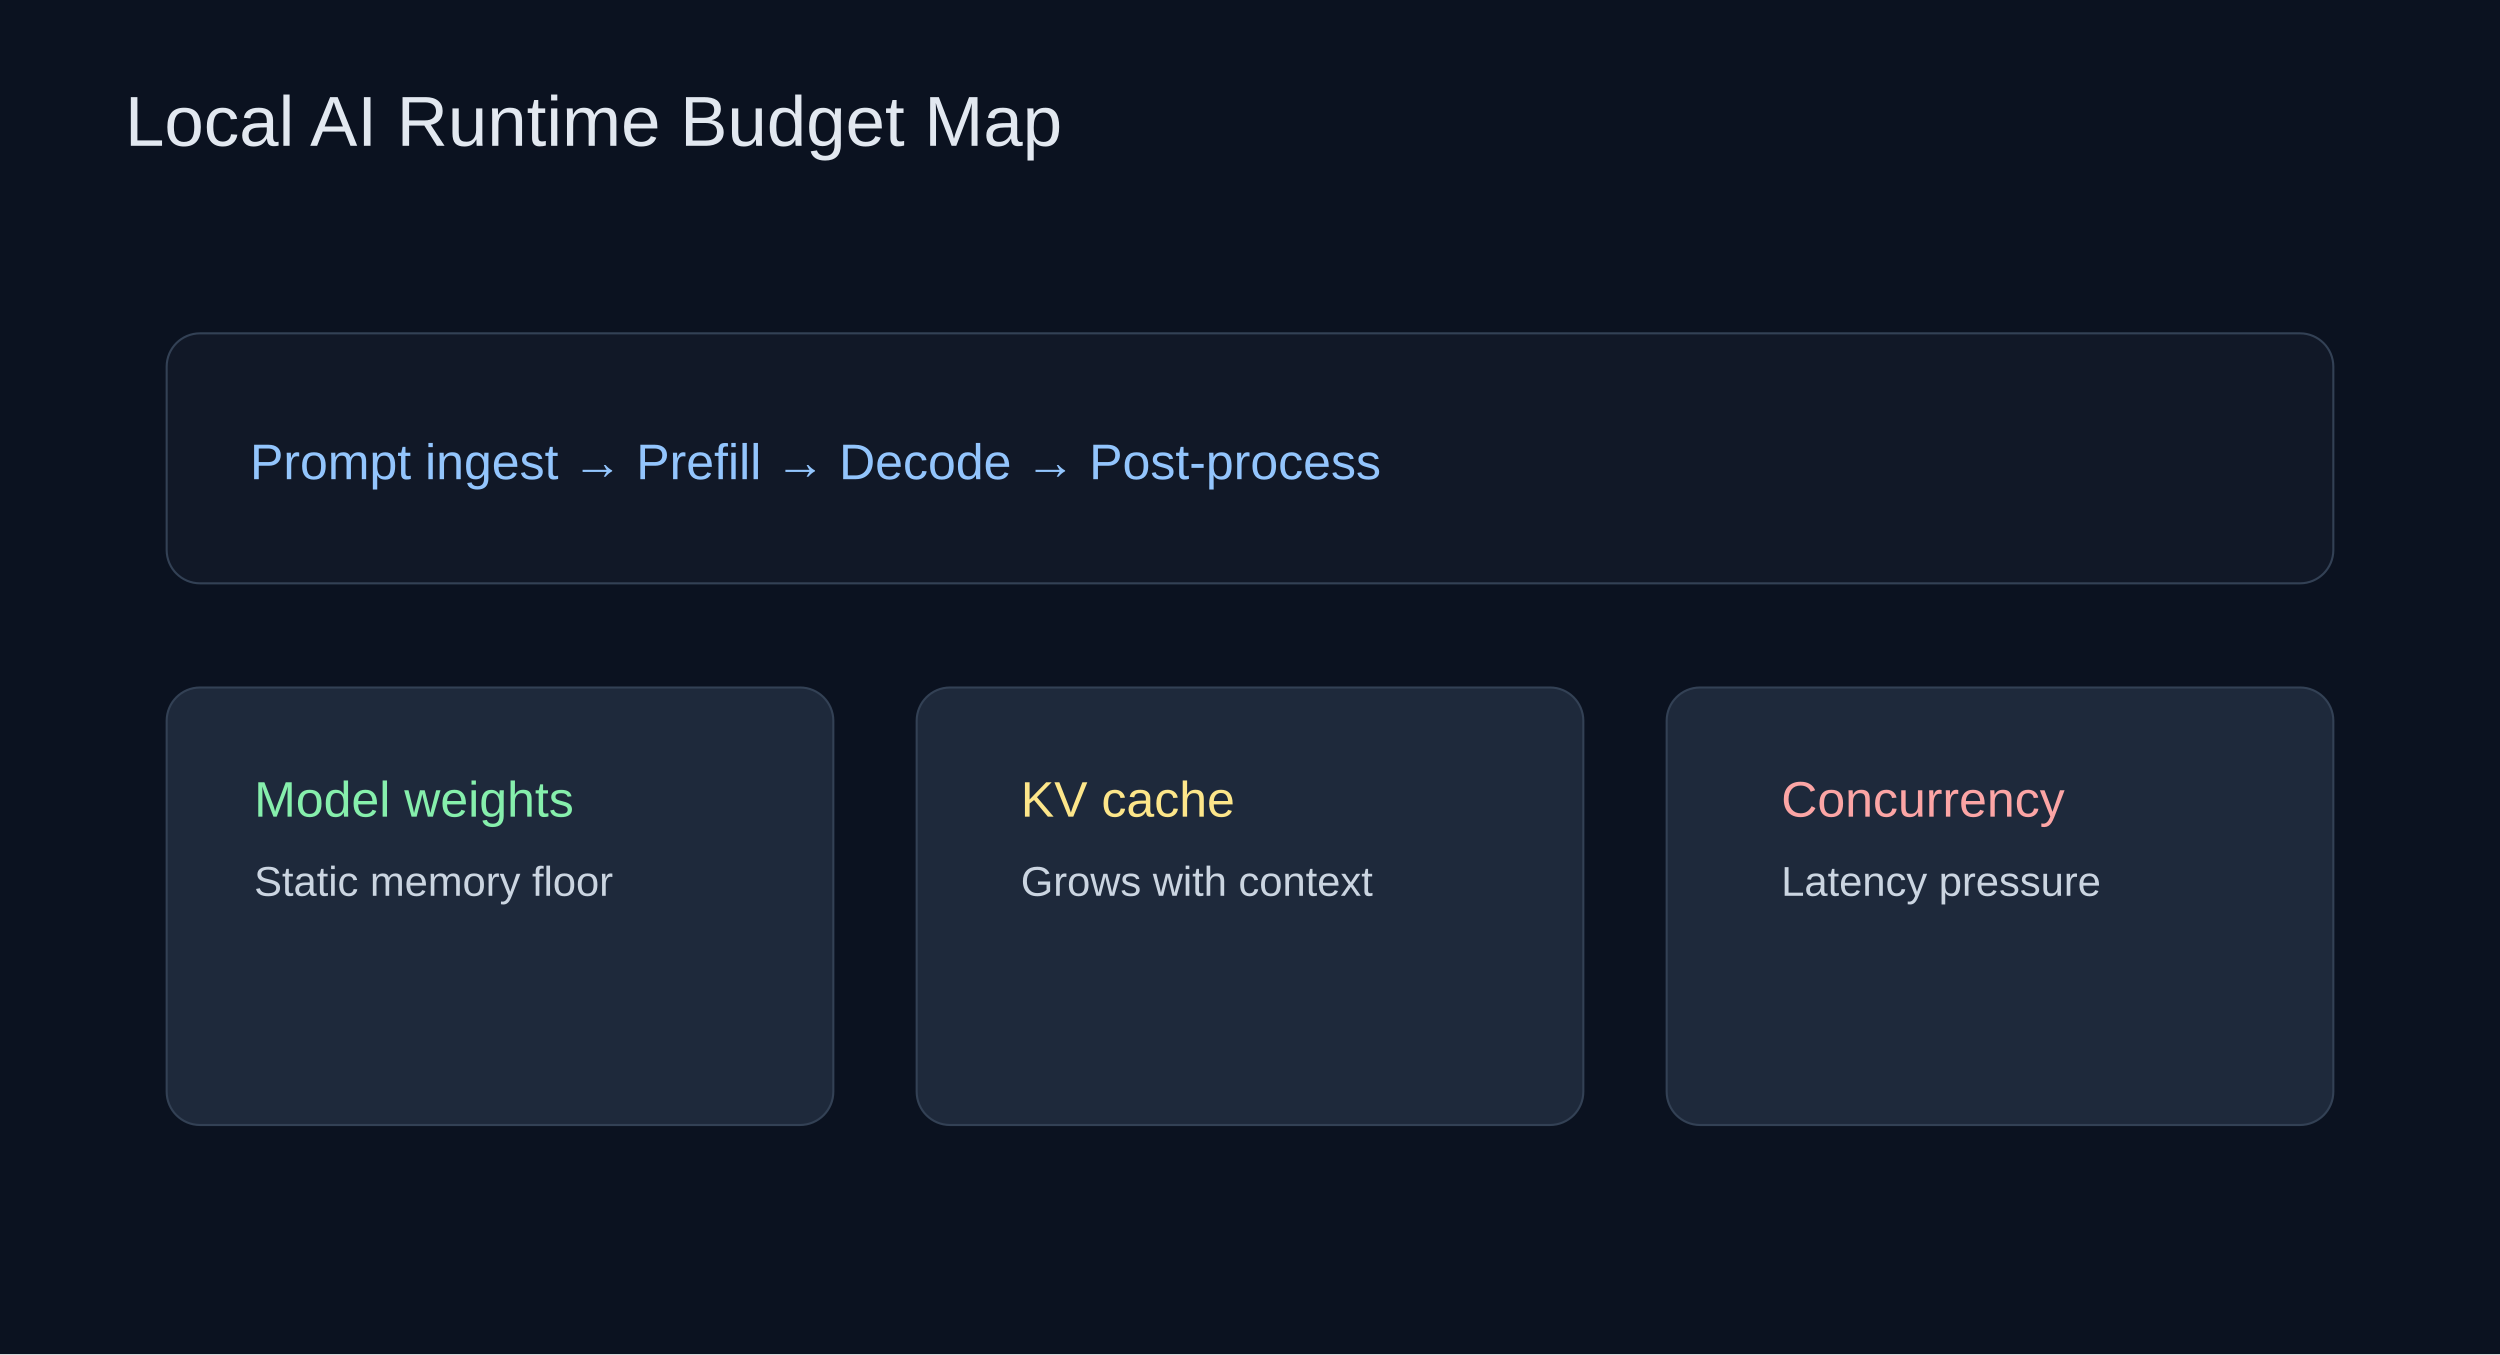
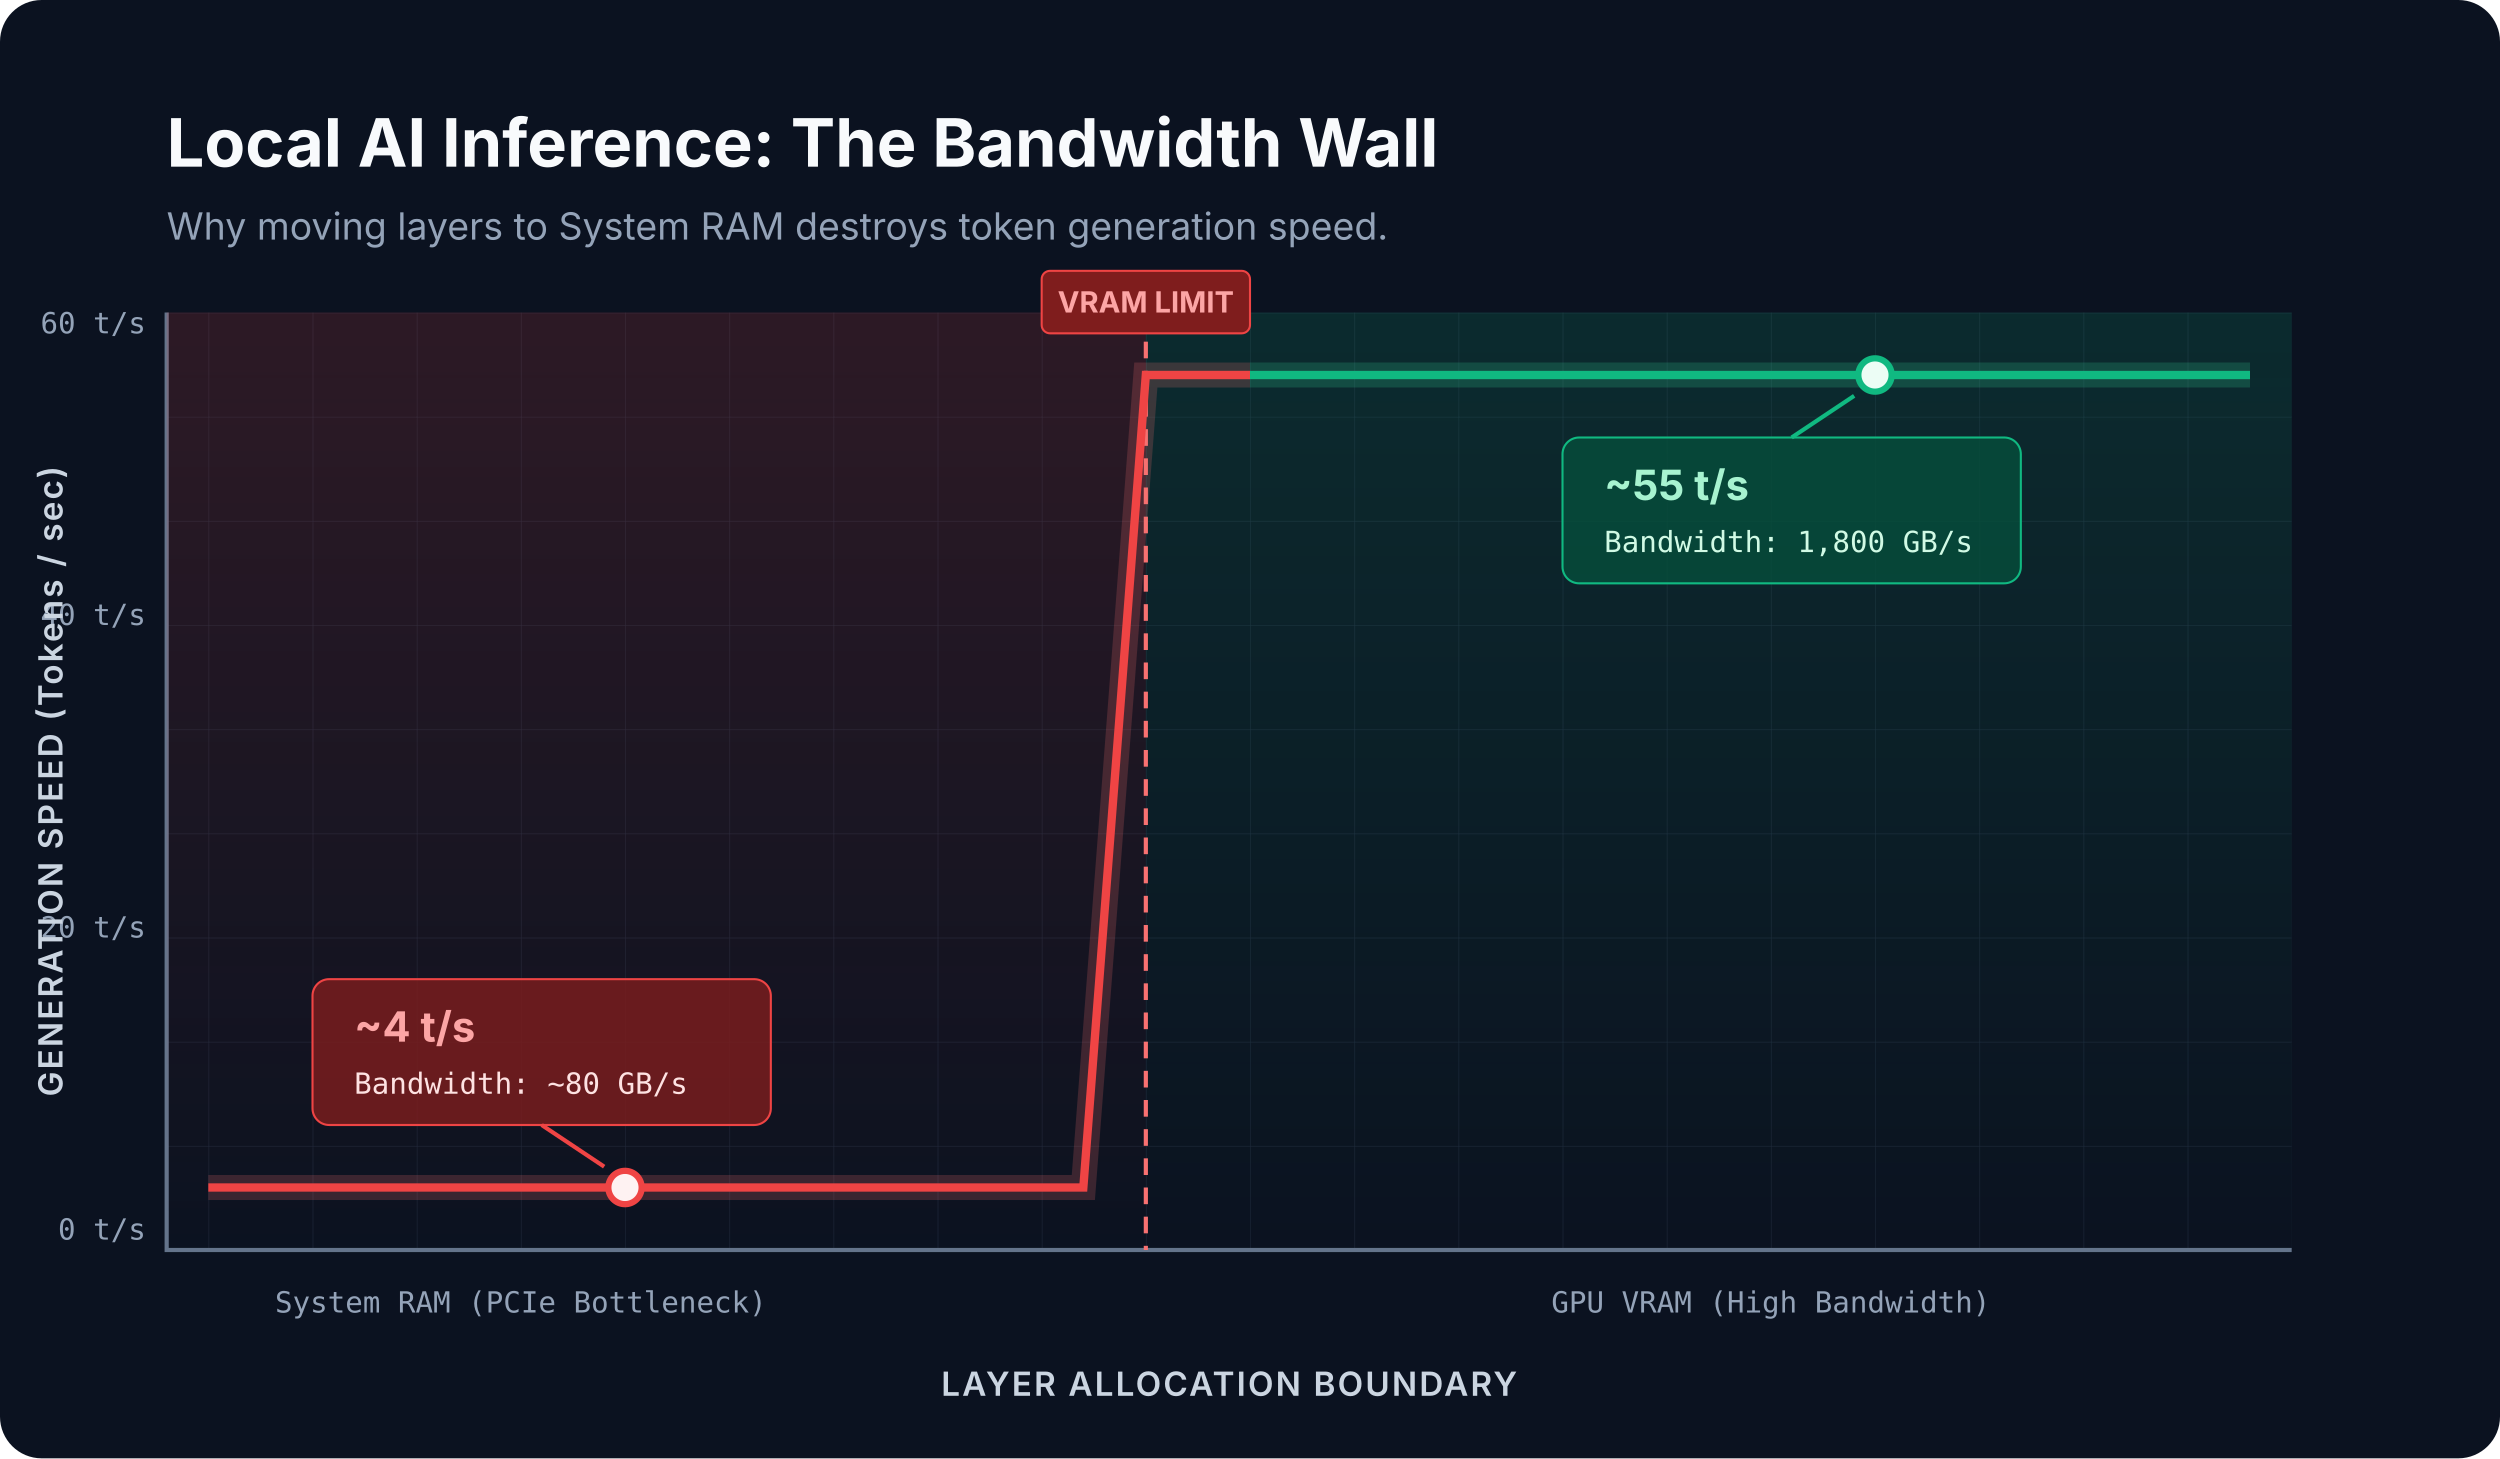
- <svg xmlns="http://www.w3.org/2000/svg" width="1200" height="650" viewBox="0 0 1200 650" role="img" aria-label="Local AI memory and latency map">
-   <rect width="1200" height="650" fill="#0b1220" />
-   <text x="60" y="70" fill="#e2e8f0" font-size="34" font-family="Segoe UI, Arial">Local AI Runtime Budget Map</text>
-   <rect x="80" y="160" width="1040" height="120" rx="16" fill="#111827" stroke="#334155" />
-   <text x="120" y="230" fill="#93c5fd" font-size="24" font-family="Segoe UI, Arial">Prompt ingest → Prefill → Decode → Post-process</text>
-   <rect x="80" y="330" width="320" height="210" rx="16" fill="#1e293b" stroke="#334155" />
-   <text x="122" y="392" fill="#86efac" font-size="24" font-family="Segoe UI, Arial">Model weights</text>
-   <text x="122" y="430" fill="#cbd5e1" font-size="20" font-family="Segoe UI, Arial">Static memory floor</text>
-   <rect x="440" y="330" width="320" height="210" rx="16" fill="#1e293b" stroke="#334155" />
-   <text x="490" y="392" fill="#fde68a" font-size="24" font-family="Segoe UI, Arial">KV cache</text>
-   <text x="490" y="430" fill="#cbd5e1" font-size="20" font-family="Segoe UI, Arial">Grows with context</text>
-   <rect x="800" y="330" width="320" height="210" rx="16" fill="#1e293b" stroke="#334155" />
-   <text x="855" y="392" fill="#fca5a5" font-size="24" font-family="Segoe UI, Arial">Concurrency</text>
-   <text x="855" y="430" fill="#cbd5e1" font-size="20" font-family="Segoe UI, Arial">Latency pressure</text>
+ <svg xmlns="http://www.w3.org/2000/svg" width="1200" height="700" viewBox="0 0 1200 700" role="img" aria-label="Local AI Roofline Memory Model">
+   <rect width="1200" height="700" fill="#0b1220" rx="20" />
+   <defs>
+     <pattern id="grid" width="50" height="50" patternUnits="userSpaceOnUse">
+       <path d="M 50 0 L 0 0 0 50" fill="none" stroke="#1e293b" stroke-width="0.5" />
+     </pattern>
+     <linearGradient id="vramZone" x1="0%" y1="0%" x2="0%" y2="100%">
+       <stop offset="0%" stop-color="#10b981" stop-opacity="0.15" />
+       <stop offset="100%" stop-color="#10b981" stop-opacity="0.0" />
+     </linearGradient>
+     <linearGradient id="ramZone" x1="0%" y1="0%" x2="0%" y2="100%">
+       <stop offset="0%" stop-color="#ef4444" stop-opacity="0.15" />
+       <stop offset="100%" stop-color="#ef4444" stop-opacity="0.0" />
+     </linearGradient>
+   </defs>
+   <rect x="80" y="150" width="1020" height="450" fill="url(#grid)" />
+   <path d="M 80 150 L 80 600 L 1100 600" fill="none" stroke="#64748b" stroke-width="2" />
+   <text x="80" y="80" fill="#f8fafc" font-size="32" font-family="Segoe UI, Inter, Arial, sans-serif" font-weight="bold">Local AI Inference: The Bandwidth Wall</text>
+   <text x="80" y="115" fill="#94a3b8" font-size="18" font-family="Segoe UI, Inter, Arial, sans-serif">Why moving layers to System RAM destroys token generation speed.</text>
+   <text x="70" y="160" fill="#94a3b8" font-size="14" font-family="Consolas, monospace" text-anchor="end">60 t/s</text>
+   <text x="70" y="300" fill="#94a3b8" font-size="14" font-family="Consolas, monospace" text-anchor="end">40 t/s</text>
+   <text x="70" y="450" fill="#94a3b8" font-size="14" font-family="Consolas, monospace" text-anchor="end">20 t/s</text>
+   <text x="70" y="595" fill="#94a3b8" font-size="14" font-family="Consolas, monospace" text-anchor="end">0 t/s</text>
+   <text x="-375" y="30" text-anchor="middle" transform="rotate(-90)" fill="#cbd5e1" font-size="16" font-family="Segoe UI, Inter, Arial, sans-serif" font-weight="600" letter-spacing="1">GENERATION SPEED (Tokens / sec)</text>
+   <text x="250" y="630" fill="#94a3b8" font-size="14" font-family="Consolas, monospace" text-anchor="middle">System RAM (PCIe Bottleneck)</text>
+   <text x="850" y="630" fill="#94a3b8" font-size="14" font-family="Consolas, monospace" text-anchor="middle">GPU VRAM (High Bandwidth)</text>
+   <text x="590" y="670" fill="#cbd5e1" font-size="16" font-family="Segoe UI, Inter, Arial, sans-serif" font-weight="600" letter-spacing="1" text-anchor="middle">LAYER ALLOCATION BOUNDARY</text>
+   <rect x="80" y="150" width="470" height="448" fill="url(#ramZone)" />
+   <rect x="550" y="150" width="550" height="448" fill="url(#vramZone)" />
+   <path d="M 550 150 L 550 600" fill="none" stroke="#f87171" stroke-width="2" stroke-dasharray="8 6" />
+   <rect x="500" y="130" width="100" height="30" rx="4" fill="#7f1d1d" stroke="#ef4444" />
+   <text x="550" y="150" fill="#fca5a5" font-size="14" font-family="Segoe UI, Inter, Arial, sans-serif" font-weight="bold" text-anchor="middle">VRAM LIMIT</text>
+   <path d="M 1080 180 L 600 180" fill="none" stroke="#34d399" stroke-width="12" stroke-opacity="0.2" />
+   <path d="M 600 180 L 550 180 L 520 570 L 100 570" fill="none" stroke="#f87171" stroke-width="12" stroke-opacity="0.2" />
+   <path d="M 1080 180 L 600 180" fill="none" stroke="#10b981" stroke-width="4" />
+   <path d="M 600 180 L 550 180 L 520 570 L 100 570" fill="none" stroke="#ef4444" stroke-width="4" />
+   <circle cx="900" cy="180" r="8" fill="#ecfdf5" stroke="#10b981" stroke-width="3" />
+   <circle cx="300" cy="570" r="8" fill="#fef2f2" stroke="#ef4444" stroke-width="3" />
+   <rect x="750" y="210" width="220" height="70" rx="8" fill="#064e3b" stroke="#10b981" fill-opacity="0.8" />
+   <text x="770" y="240" fill="#a7f3d0" font-size="20" font-family="Segoe UI, Inter, Arial, sans-serif" font-weight="bold">~55 t/s</text>
+   <text x="770" y="265" fill="#d1fae5" font-size="14" font-family="Consolas, monospace">Bandwidth: 1,800 GB/s</text>
+   <path d="M 860 210 L 890 190" fill="none" stroke="#10b981" stroke-width="2" />
+   <rect x="150" y="470" width="220" height="70" rx="8" fill="#7f1d1d" stroke="#ef4444" fill-opacity="0.8" />
+   <text x="170" y="500" fill="#fca5a5" font-size="20" font-family="Segoe UI, Inter, Arial, sans-serif" font-weight="bold">~4 t/s</text>
+   <text x="170" y="525" fill="#fee2e2" font-size="14" font-family="Consolas, monospace">Bandwidth: ~80 GB/s</text>
+   <path d="M 260 540 L 290 560" fill="none" stroke="#ef4444" stroke-width="2" />
</svg>
